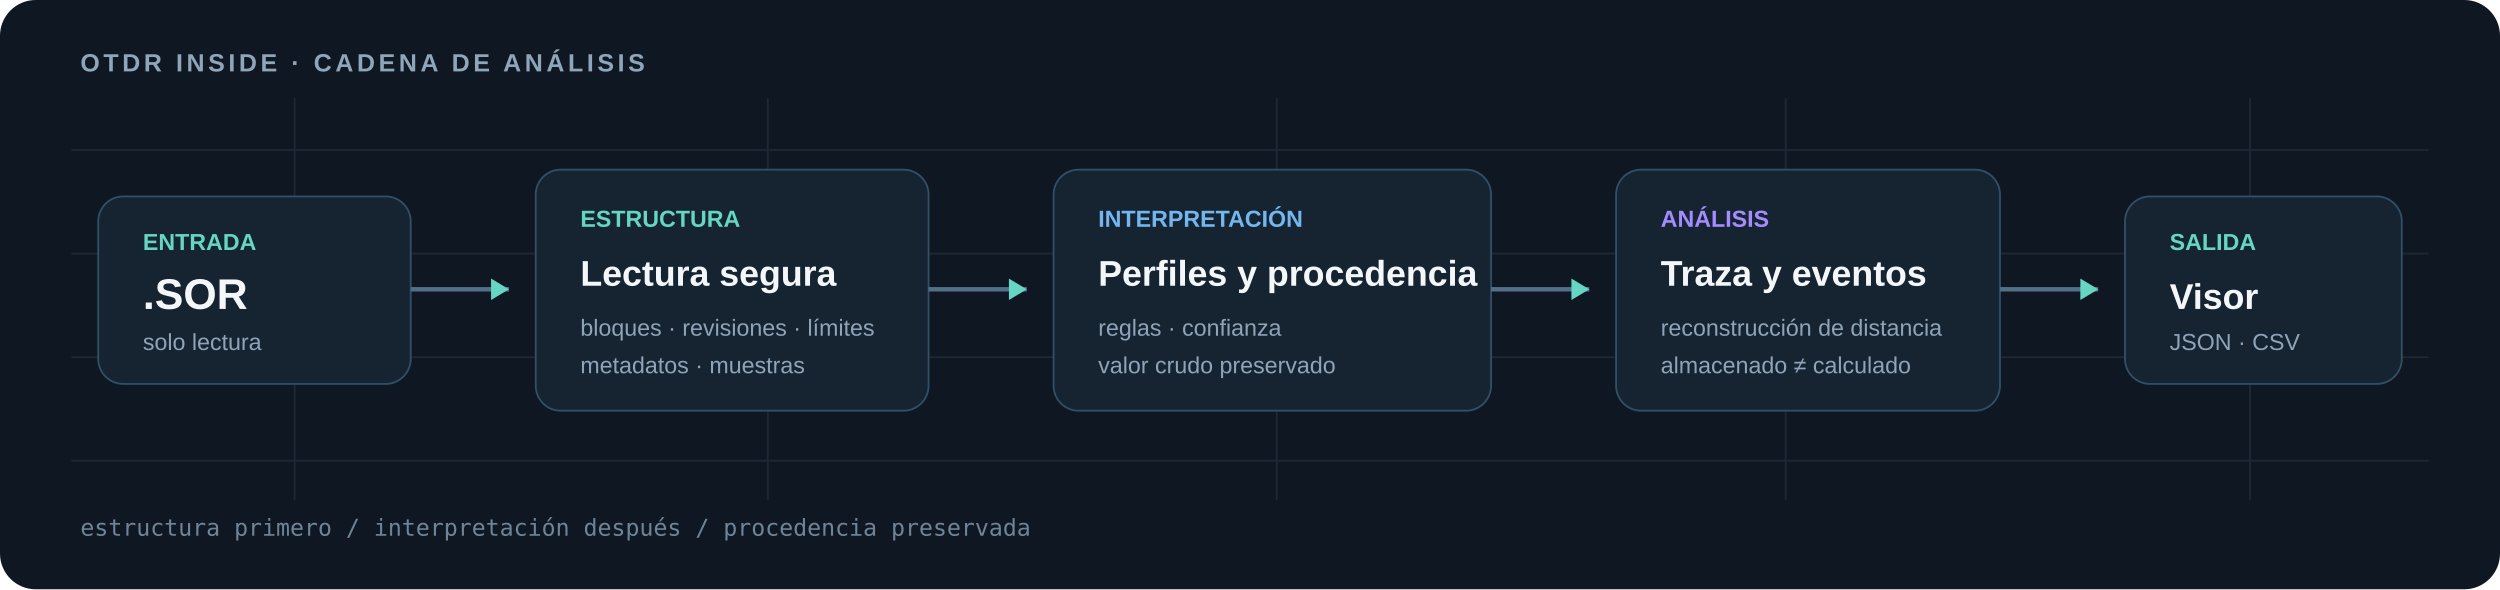
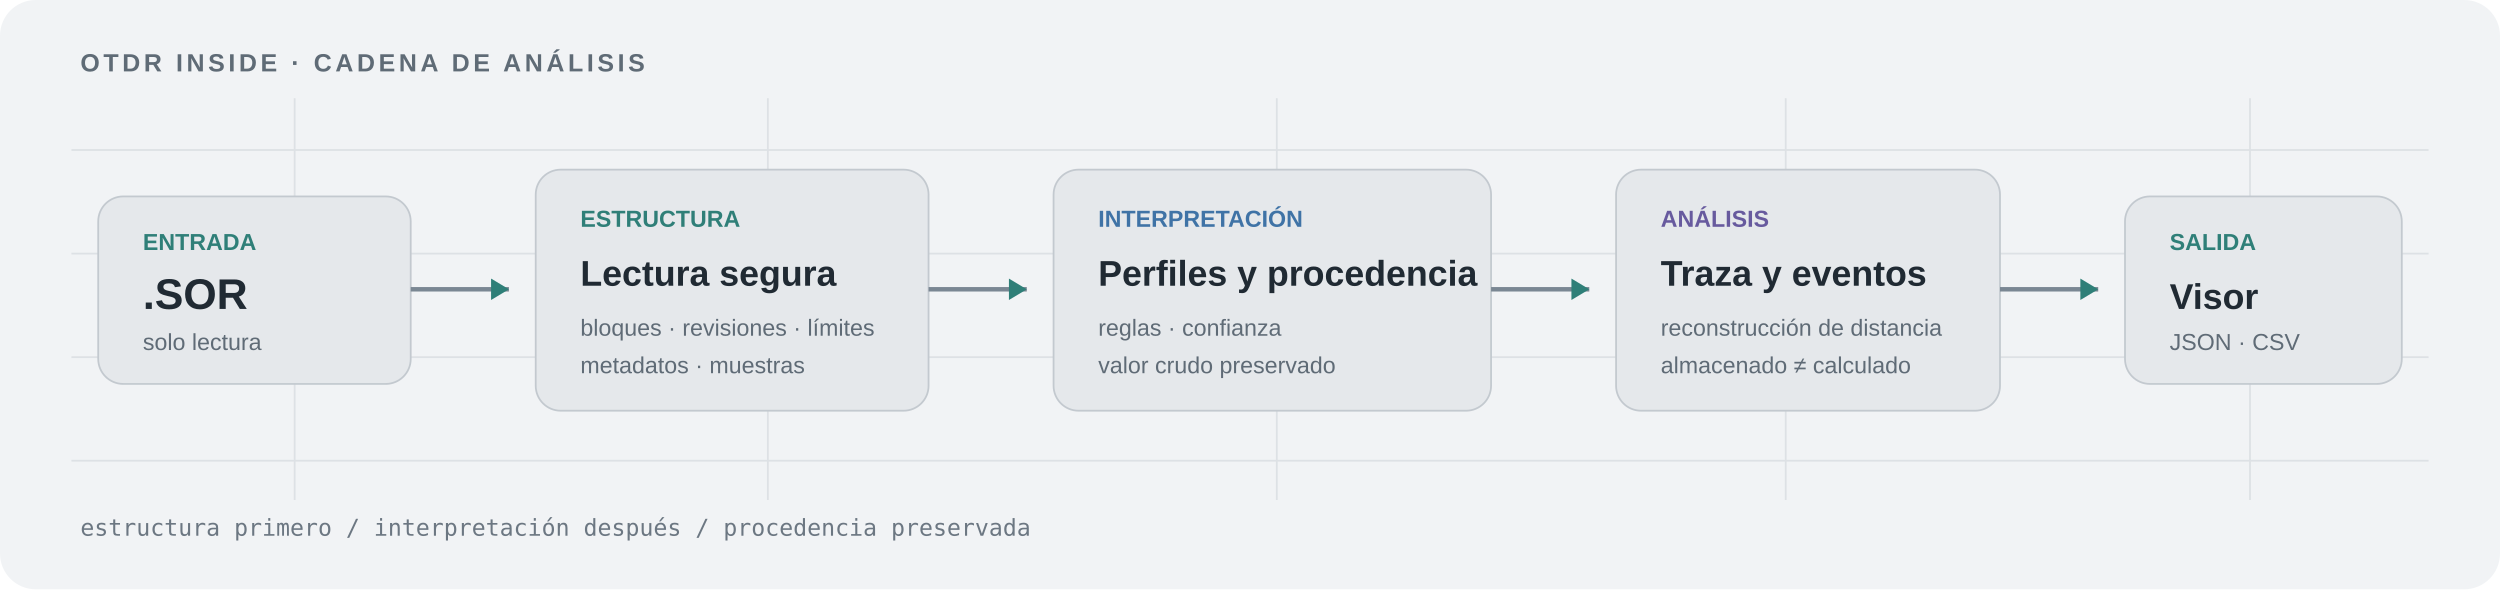
<svg xmlns="http://www.w3.org/2000/svg" width="1400" height="330" viewBox="0 0 1400 330">
-   <rect width="1400" height="330" rx="20" fill="#0f1722" />
-   <g opacity=".16" stroke="#6f879c">
+   <style>.bg{fill:#f1f3f5}.grid{stroke:#73808c}.card{fill:#e5e8eb;stroke:#c3c9cf}.title{fill:#202a33}.sub{fill:#5f6b76}.teal{fill:#2f7f78}.blue{fill:#3f73a6}.violet{fill:#675a9e}.arrow{stroke:#7a8793}.foot{fill:#6c7782}@media(prefers-color-scheme:dark){.bg{fill:#11161d}.grid{stroke:#708196}.card{fill:#232931;stroke:#434d57}.title{fill:#f0f3f5}.sub{fill:#a5b0ba}.teal{fill:#65d6c3}.blue{fill:#72b7ef}.violet{fill:#a48cff}.arrow{stroke:#53677a}.foot{fill:#8192a3}}</style>
+   <rect class="bg" width="1400" height="330" rx="20" />
+   <g opacity=".16" class="grid" stroke-width="1">
    <path d="M40 84H1360M40 142H1360M40 200H1360M40 258H1360" />
    <path d="M165 55V280M430 55V280M715 55V280M1000 55V280M1260 55V280" />
  </g>
  <g font-family="Segoe UI,Arial,sans-serif">
-     <text x="45" y="40" fill="#8ea5ba" font-size="14" font-weight="700" letter-spacing="2">OTDR INSIDE · CADENA DE ANÁLISIS</text>
+     <text x="45" y="40" class="sub" font-size="14" font-weight="700" letter-spacing="2">OTDR INSIDE · CADENA DE ANÁLISIS</text>
    <g>
-       <rect x="55" y="110" width="175" height="105" rx="14" fill="#162432" stroke="#315068" />
-       <text x="80" y="140" fill="#65d6c3" font-size="13" font-weight="700">ENTRADA</text>
-       <text x="80" y="173" fill="#f4f7fa" font-size="24" font-weight="700">.SOR</text>
-       <text x="80" y="196" fill="#8fa4b8" font-size="13">solo lectura</text>
+       <rect class="card" x="55" y="110" width="175" height="105" rx="14" />
+       <text x="80" y="140" class="teal" font-size="13" font-weight="700">ENTRADA</text>
+       <text x="80" y="173" class="title" font-size="24" font-weight="700">.SOR</text>
+       <text x="80" y="196" class="sub" font-size="13">solo lectura</text>
    </g>
    <g>
-       <rect x="300" y="95" width="220" height="135" rx="14" fill="#162432" stroke="#315068" />
-       <text x="325" y="127" fill="#65d6c3" font-size="13" font-weight="700">ESTRUCTURA</text>
-       <text x="325" y="160" fill="#f4f7fa" font-size="20" font-weight="700">Lectura segura</text>
-       <text x="325" y="188" fill="#8fa4b8" font-size="13">bloques · revisiones · límites</text>
-       <text x="325" y="209" fill="#8fa4b8" font-size="13">metadatos · muestras</text>
+       <rect class="card" x="300" y="95" width="220" height="135" rx="14" />
+       <text x="325" y="127" class="teal" font-size="13" font-weight="700">ESTRUCTURA</text>
+       <text x="325" y="160" class="title" font-size="20" font-weight="700">Lectura segura</text>
+       <text x="325" y="188" class="sub" font-size="13">bloques · revisiones · límites</text>
+       <text x="325" y="209" class="sub" font-size="13">metadatos · muestras</text>
    </g>
    <g>
-       <rect x="590" y="95" width="245" height="135" rx="14" fill="#162432" stroke="#315068" />
-       <text x="615" y="127" fill="#72b7ef" font-size="13" font-weight="700">INTERPRETACIÓN</text>
-       <text x="615" y="160" fill="#f4f7fa" font-size="20" font-weight="700">Perfiles y procedencia</text>
-       <text x="615" y="188" fill="#8fa4b8" font-size="13">reglas · confianza</text>
-       <text x="615" y="209" fill="#8fa4b8" font-size="13">valor crudo preservado</text>
+       <rect class="card" x="590" y="95" width="245" height="135" rx="14" />
+       <text x="615" y="127" class="blue" font-size="13" font-weight="700">INTERPRETACIÓN</text>
+       <text x="615" y="160" class="title" font-size="20" font-weight="700">Perfiles y procedencia</text>
+       <text x="615" y="188" class="sub" font-size="13">reglas · confianza</text>
+       <text x="615" y="209" class="sub" font-size="13">valor crudo preservado</text>
    </g>
    <g>
-       <rect x="905" y="95" width="215" height="135" rx="14" fill="#162432" stroke="#315068" />
-       <text x="930" y="127" fill="#a48cff" font-size="13" font-weight="700">ANÁLISIS</text>
-       <text x="930" y="160" fill="#f4f7fa" font-size="20" font-weight="700">Traza y eventos</text>
-       <text x="930" y="188" fill="#8fa4b8" font-size="13">reconstrucción de distancia</text>
-       <text x="930" y="209" fill="#8fa4b8" font-size="13">almacenado ≠ calculado</text>
+       <rect class="card" x="905" y="95" width="215" height="135" rx="14" />
+       <text x="930" y="127" class="violet" font-size="13" font-weight="700">ANÁLISIS</text>
+       <text x="930" y="160" class="title" font-size="20" font-weight="700">Traza y eventos</text>
+       <text x="930" y="188" class="sub" font-size="13">reconstrucción de distancia</text>
+       <text x="930" y="209" class="sub" font-size="13">almacenado ≠ calculado</text>
    </g>
    <g>
-       <rect x="1190" y="110" width="155" height="105" rx="14" fill="#162432" stroke="#315068" />
-       <text x="1215" y="140" fill="#65d6c3" font-size="13" font-weight="700">SALIDA</text>
-       <text x="1215" y="173" fill="#f4f7fa" font-size="20" font-weight="700">Visor</text>
-       <text x="1215" y="196" fill="#8fa4b8" font-size="13">JSON · CSV</text>
+       <rect class="card" x="1190" y="110" width="155" height="105" rx="14" />
+       <text x="1215" y="140" class="teal" font-size="13" font-weight="700">SALIDA</text>
+       <text x="1215" y="173" class="title" font-size="20" font-weight="700">Visor</text>
+       <text x="1215" y="196" class="sub" font-size="13">JSON · CSV</text>
    </g>
  </g>
-   <g stroke="#526f88" stroke-width="2.5" fill="#65d6c3">
-     <path d="M230 162H285" />
-     <path d="M520 162H575" />
-     <path d="M835 162H890" />
-     <path d="M1120 162H1175" />
-     <path d="M285 162l-10-6v12zM575 162l-10-6v12zM890 162l-10-6v12zM1175 162l-10-6v12z" stroke="none" />
+   <g class="arrow" stroke-width="2.5">
+     <path d="M230 162H285M520 162H575M835 162H890M1120 162H1175" />
  </g>
-   <text x="45" y="300" fill="#6e8599" font-family="Consolas,monospace" font-size="13">estructura primero / interpretación después / procedencia preservada</text>
+   <g class="teal">
+     <path d="M285 162l-10-6v12zM575 162l-10-6v12zM890 162l-10-6v12zM1175 162l-10-6v12z" />
+   </g>
+   <text x="45" y="300" class="foot" font-family="Consolas,monospace" font-size="13">estructura primero / interpretación después / procedencia preservada</text>
</svg>
